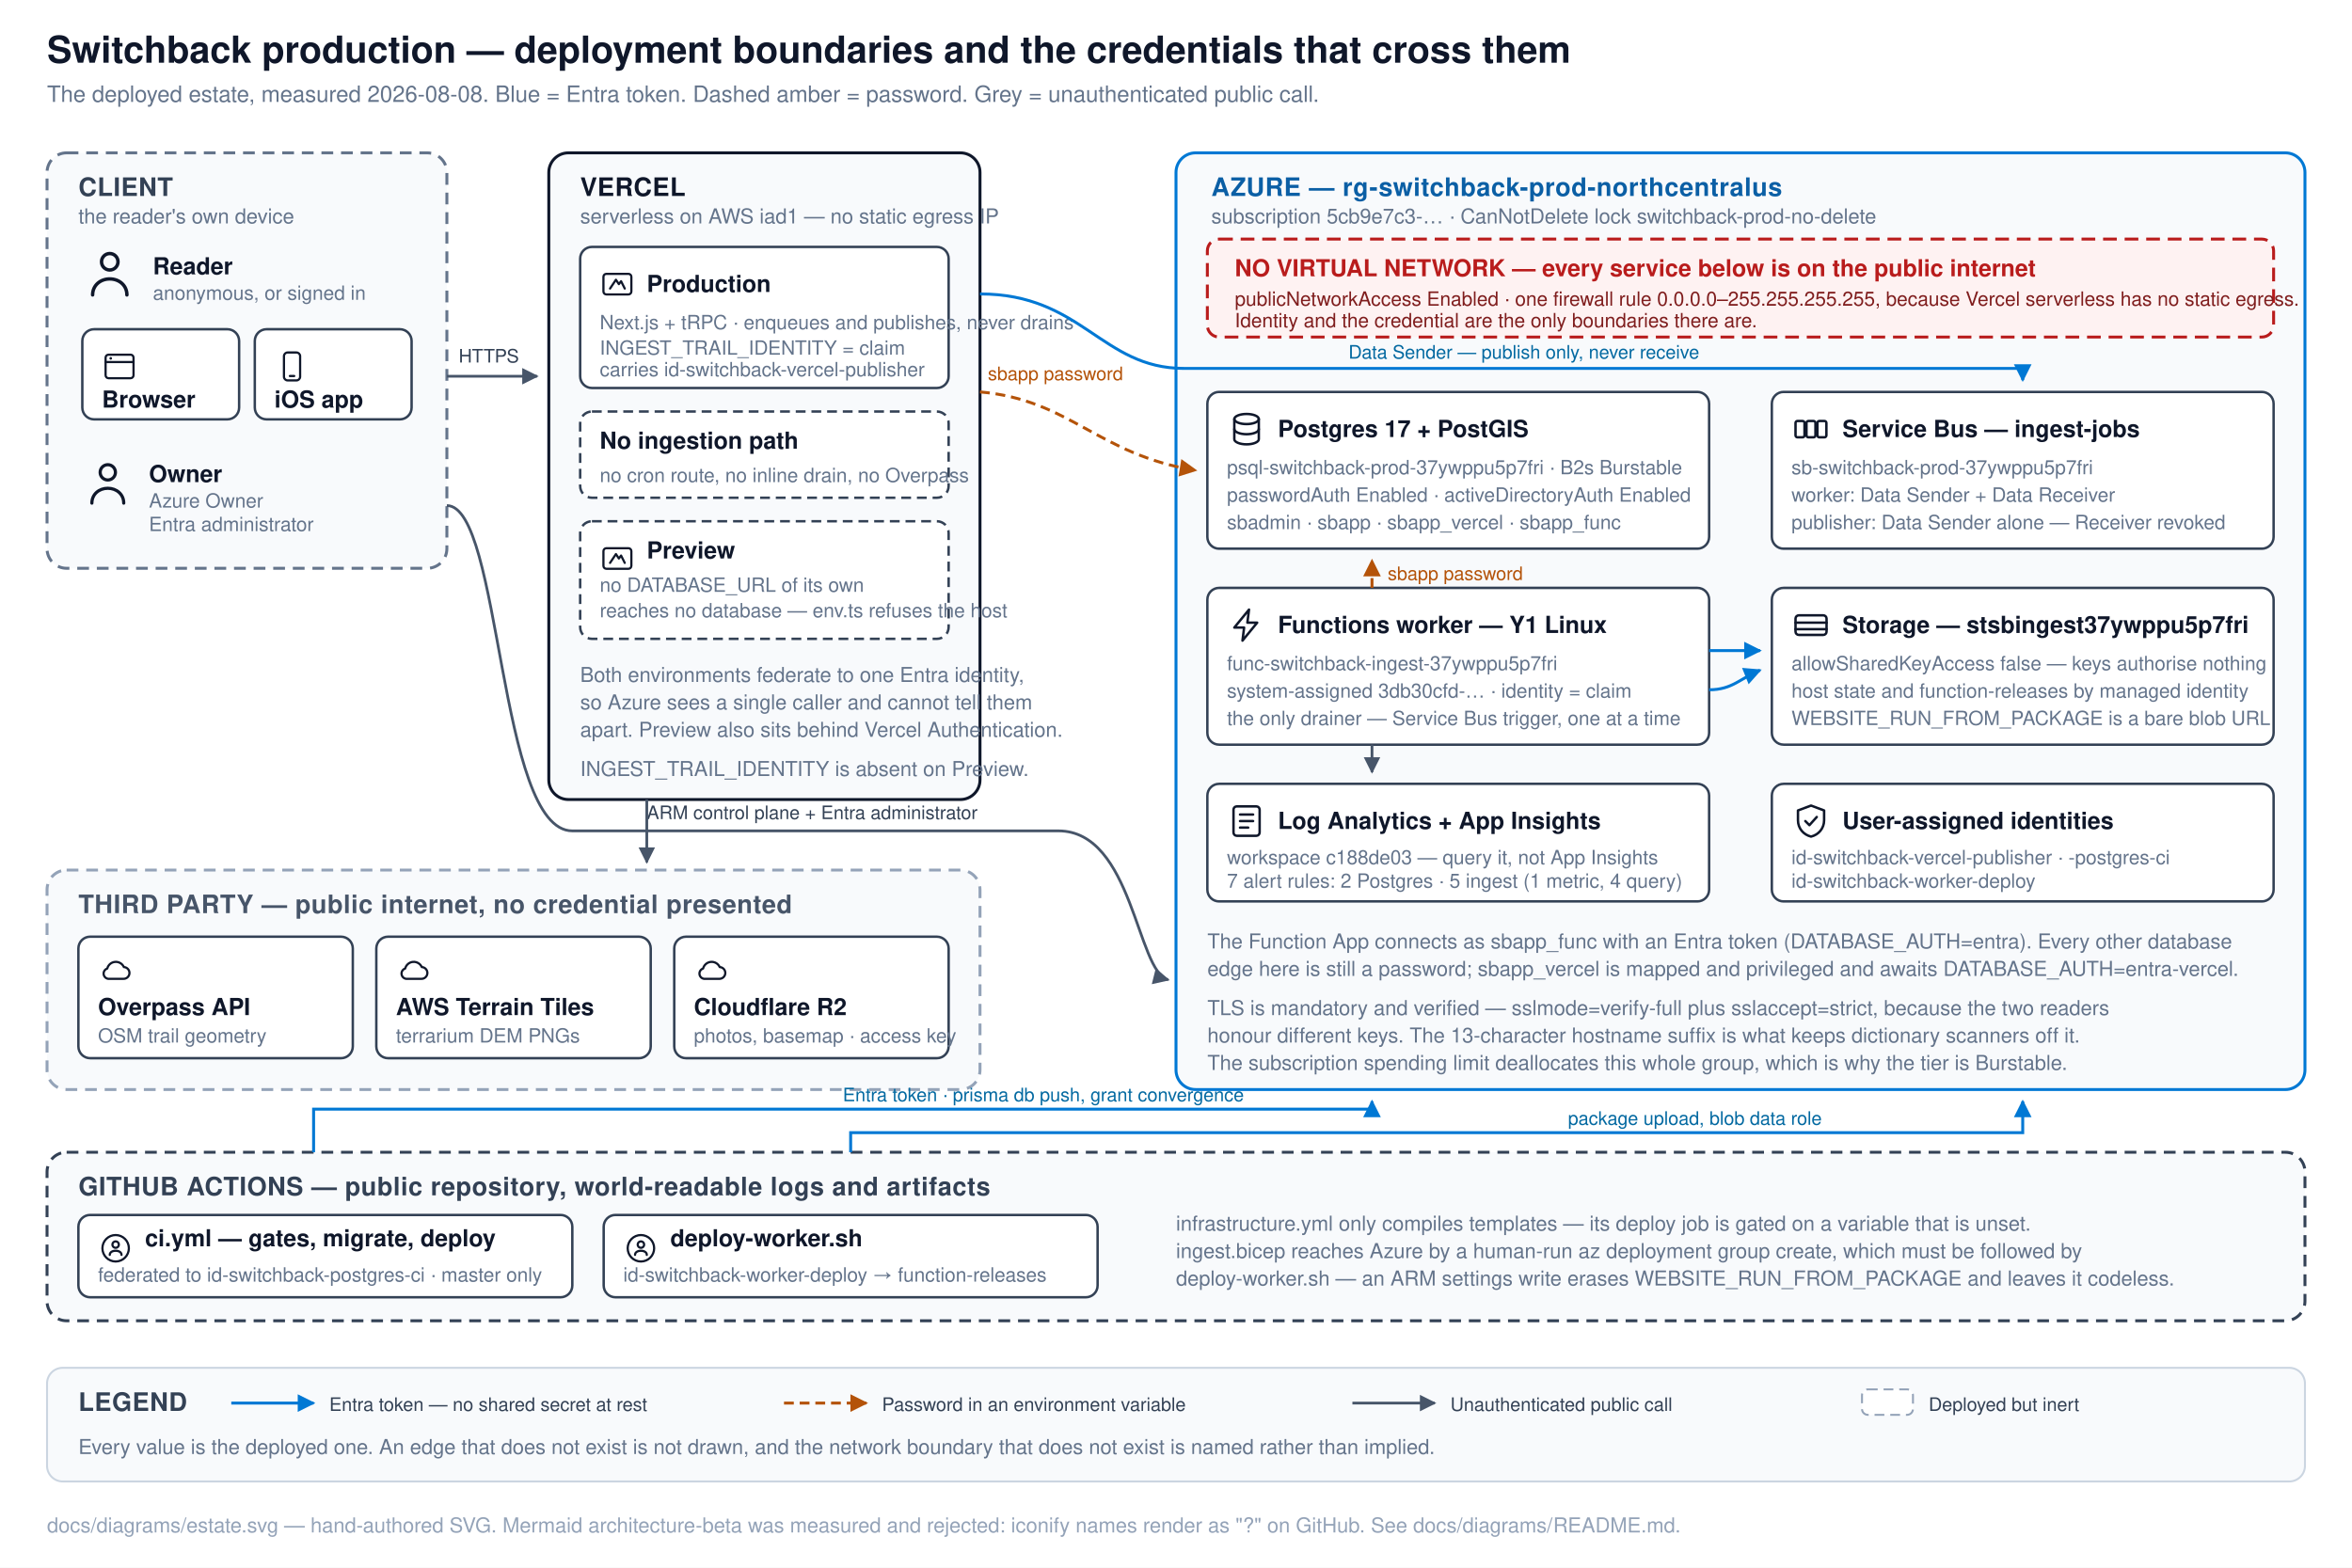
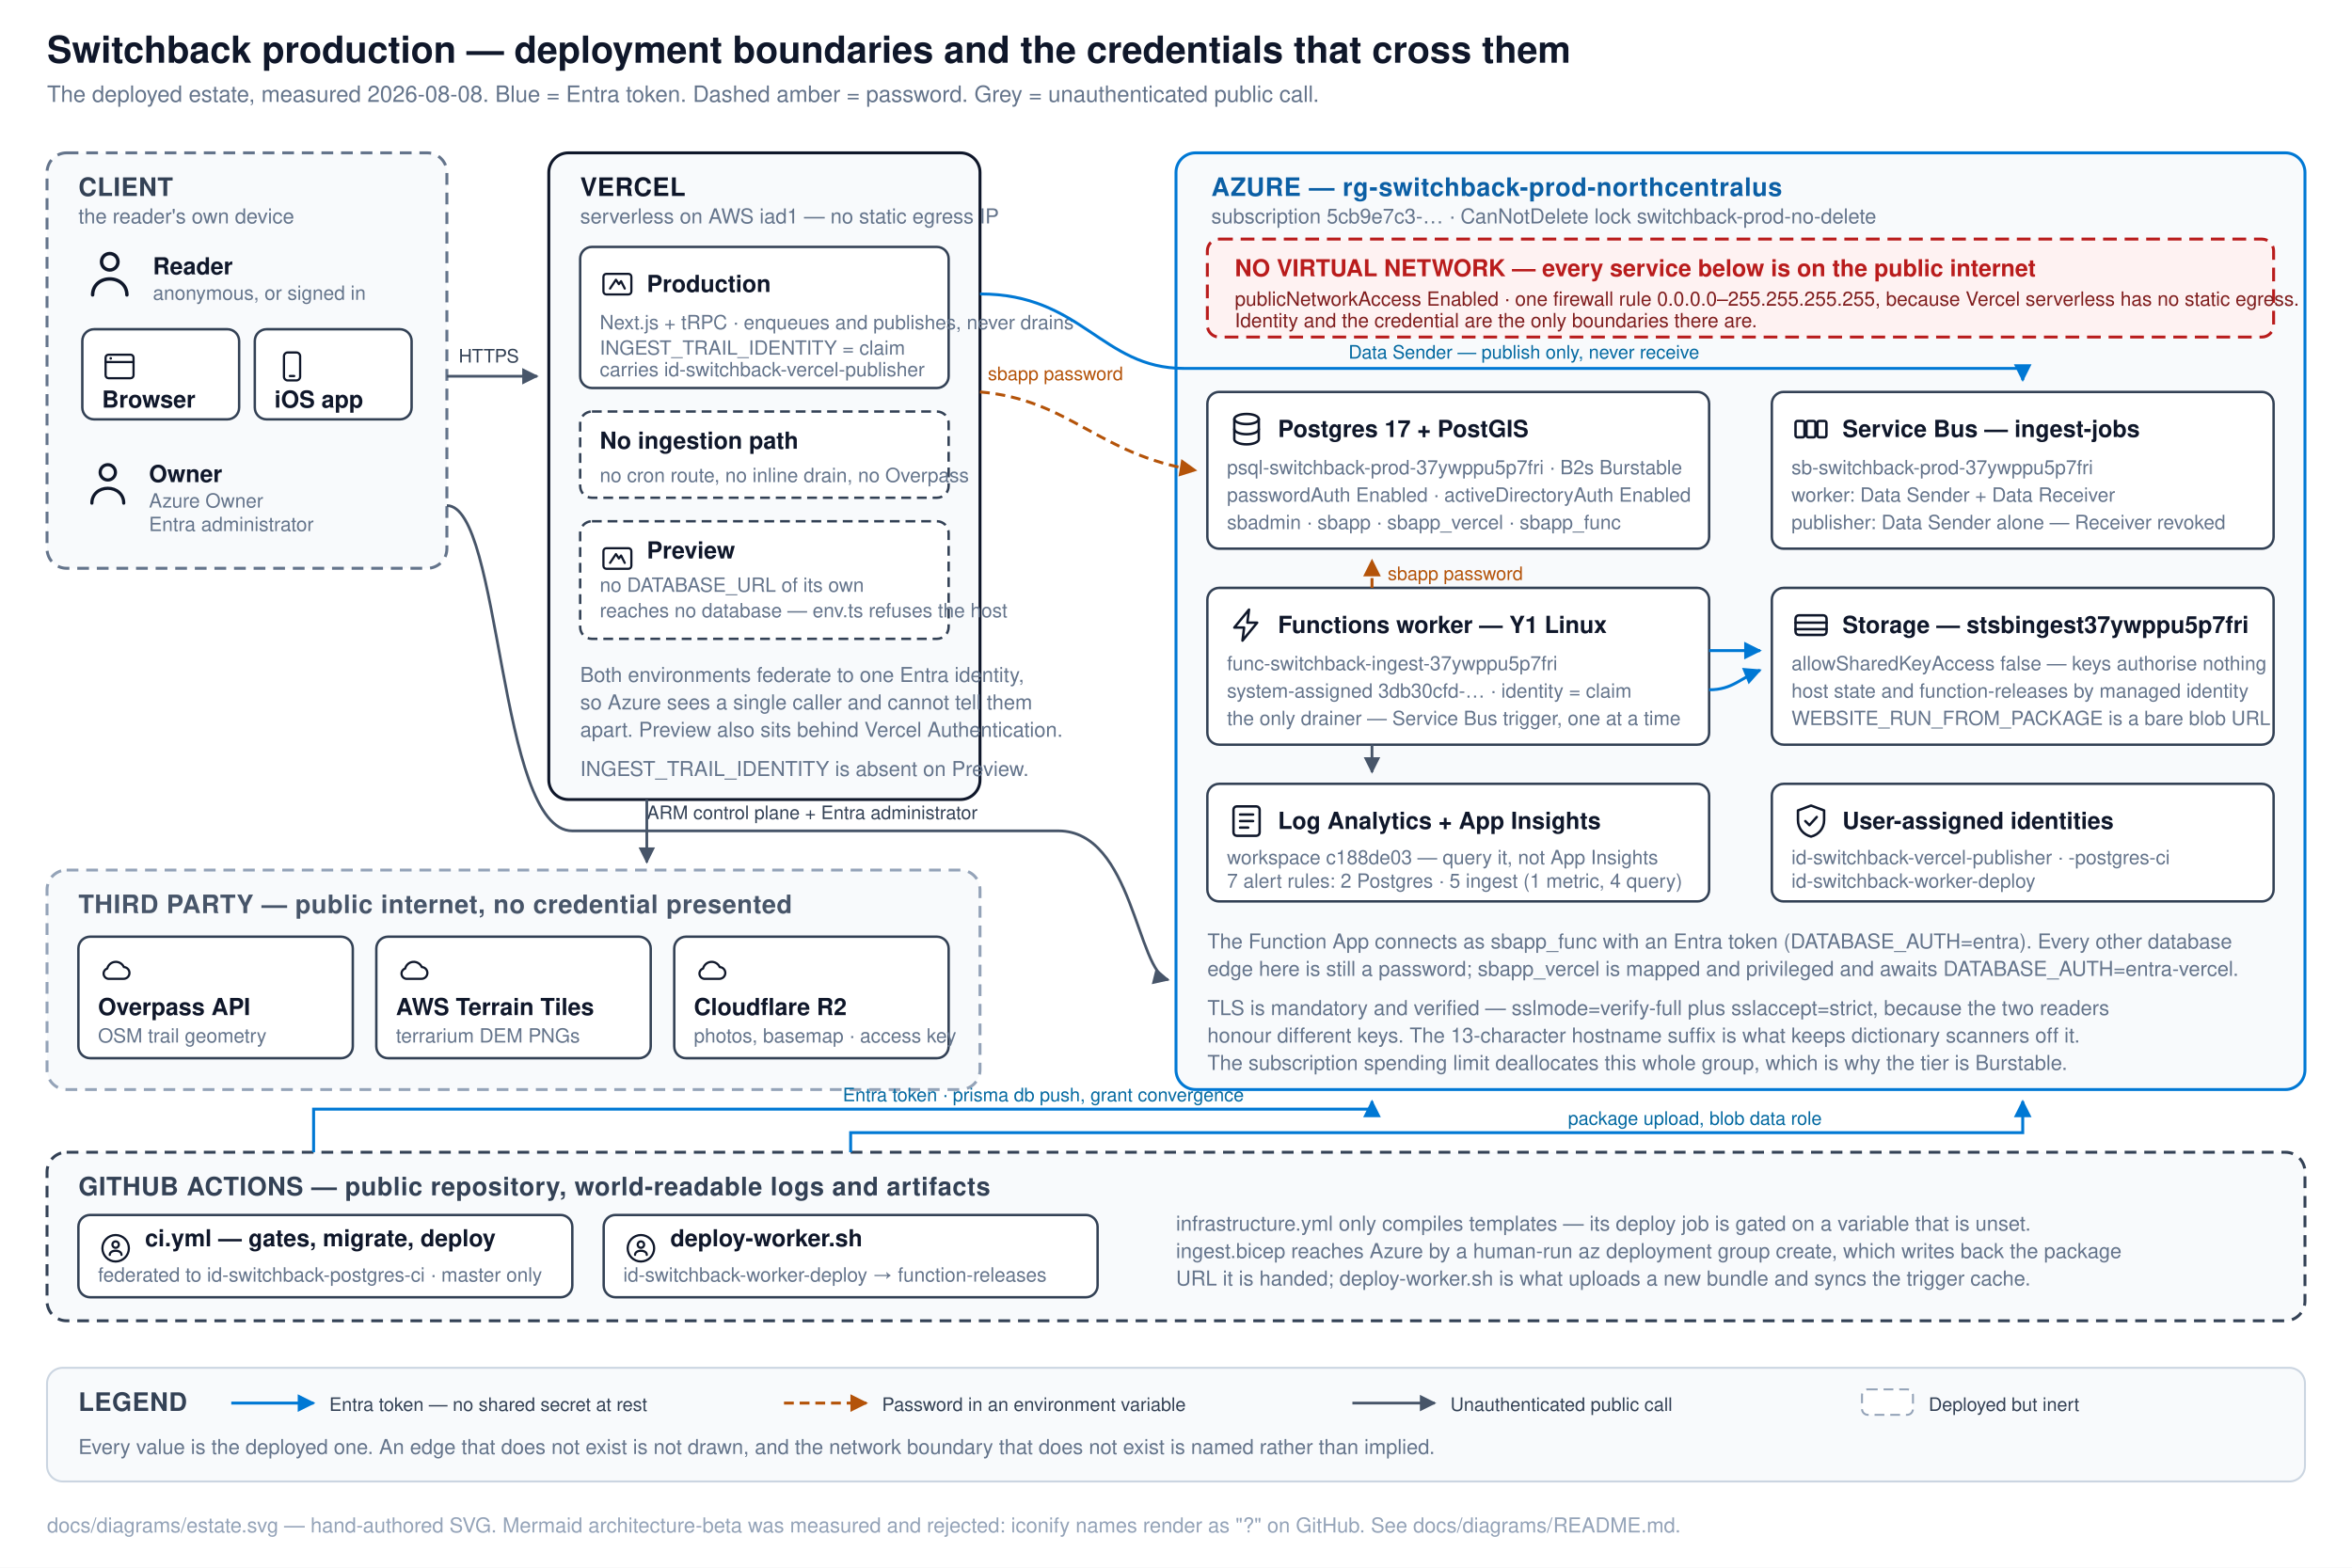
<svg xmlns="http://www.w3.org/2000/svg" viewBox="0 0 1200 800" width="1200" height="800" role="img" aria-labelledby="t d" font-family="ui-sans-serif, -apple-system, 'Segoe UI', Helvetica, Arial, sans-serif">
  <defs>
    <style>
      .zone   { fill: #f8fafc; stroke-width: 1.5; }
      .zlabel { font-size: 13px; font-weight: 700; letter-spacing: .02em; }
      .zsub   { font-size: 10.5px; fill: #64748b; }
      .node   { fill: #ffffff; stroke: #334155; stroke-width: 1.25; }
      .nlabel { font-size: 12px; font-weight: 600; fill: #0f172a; }
      .nsub   { font-size: 10px; fill: #64748b; }
      .edge   { fill: none; stroke: #475569; stroke-width: 1.4; marker-end: url(#a-grey); }
      .e-id   { fill: none; stroke: #0078d4; stroke-width: 1.5; marker-end: url(#a-blue); }
      .e-pw   { fill: none; stroke: #b45309; stroke-width: 1.5; stroke-dasharray: 5 3; marker-end: url(#a-amber); }
      .elab   { font-size: 9.5px; fill: #334155; }
      .elab-id{ font-size: 9.5px; fill: #0369a1; }
      .elab-pw{ font-size: 9.5px; fill: #b45309; }
      .warn   { fill: #b91c1c; font-size: 12px; font-weight: 700; }
      .warnsub{ fill: #7f1d1d; font-size: 10px; }
      .ico    { fill: none; stroke: #0f172a; stroke-width: 1.5; stroke-linecap: round; stroke-linejoin: round; }
      .ico-f  { fill: #0f172a; stroke: none; }
    </style>
    <marker id="a-grey" viewBox="0 0 10 10" refX="9" refY="5" markerWidth="6" markerHeight="6" orient="auto-start-reverse">
      <path d="M0,0 L10,5 L0,10 z" fill="#475569" />
    </marker>
    <marker id="a-blue" viewBox="0 0 10 10" refX="9" refY="5" markerWidth="6" markerHeight="6" orient="auto-start-reverse">
      <path d="M0,0 L10,5 L0,10 z" fill="#0078d4" />
    </marker>
    <marker id="a-amber" viewBox="0 0 10 10" refX="9" refY="5" markerWidth="6" markerHeight="6" orient="auto-start-reverse">
      <path d="M0,0 L10,5 L0,10 z" fill="#b45309" />
    </marker>
    <symbol id="i-person" viewBox="0 0 24 24">
      <circle cx="12" cy="6.5" r="3.6" class="ico" />
      <path d="M4.5 21c0-4.2 3.4-7 7.5-7s7.5 2.8 7.5 7" class="ico" />
    </symbol>
    <symbol id="i-browser" viewBox="0 0 24 24">
      <rect x="2.5" y="4" width="19" height="16" rx="2" class="ico" />
      <path d="M2.5 9h19" class="ico" />
      <circle cx="6" cy="6.5" r=".9" class="ico-f" />
    </symbol>
    <symbol id="i-phone" viewBox="0 0 24 24">
      <rect x="6.5" y="2.5" width="11" height="19" rx="2.5" class="ico" />
      <path d="M10.5 18.5h3" class="ico" />
    </symbol>
    <symbol id="i-lambda" viewBox="0 0 24 24">
      <rect x="2.5" y="5" width="19" height="14" rx="2" class="ico" />
      <path d="M7 15l4-6 2 3 1.5-2 2.5 5" class="ico" />
    </symbol>
    <symbol id="i-db" viewBox="0 0 24 24">
      <ellipse cx="12" cy="5.8" rx="7.5" ry="3.1" class="ico" />
      <path d="M4.5 5.8v12.4c0 1.7 3.4 3.1 7.5 3.1s7.5-1.4 7.5-3.1V5.8" class="ico" />
      <path d="M4.5 12c0 1.7 3.4 3.1 7.5 3.1s7.5-1.4 7.5-3.1" class="ico" />
    </symbol>
    <symbol id="i-queue" viewBox="0 0 24 24">
      <rect x="2.5" y="7" width="5.5" height="10" rx="1.2" class="ico" />
      <rect x="9.2" y="7" width="5.5" height="10" rx="1.2" class="ico" />
      <rect x="15.9" y="7" width="5.5" height="10" rx="1.2" class="ico" />
    </symbol>
    <symbol id="i-func" viewBox="0 0 24 24">
      <path d="M13.5 2.5L4.5 13.5h6l-1 8 9-11h-6z" class="ico" />
    </symbol>
    <symbol id="i-blob" viewBox="0 0 24 24">
      <rect x="2.5" y="6" width="19" height="12" rx="2" class="ico" />
      <path d="M2.5 10.5h19M2.5 14.5h19" class="ico" />
    </symbol>
    <symbol id="i-logs" viewBox="0 0 24 24">
      <rect x="4" y="3" width="16" height="18" rx="2" class="ico" />
      <path d="M8 8h8M8 12h8M8 16h5" class="ico" />
    </symbol>
    <symbol id="i-cloud" viewBox="0 0 24 24">
      <path d="M7 18h10.2a4 4 0 0 0 .4-8A6 6 0 0 0 6.3 11 3.6 3.6 0 0 0 7 18z" class="ico" />
    </symbol>
    <symbol id="i-badge" viewBox="0 0 24 24">
      <path d="M12 2.5l8 3v6c0 5-3.4 8.9-8 10-4.6-1.1-8-5-8-10v-6z" class="ico" />
      <path d="M8.5 12l2.5 2.5 4.5-5" class="ico" />
    </symbol>
    <symbol id="i-gh" viewBox="0 0 24 24">
      <circle cx="12" cy="12" r="9" class="ico" />
      <circle cx="12" cy="9.5" r="2.2" class="ico" />
      <path d="M8 16.5c0-1.8 1.8-2.8 4-2.8s4 1 4 2.8" class="ico" />
    </symbol>
  </defs>
  <rect width="1200" height="800" fill="#ffffff" />
  <text x="24" y="32" font-size="19" font-weight="700" fill="#0f172a">Switchback production — deployment boundaries and the credentials that cross them</text>
  <text x="24" y="52" font-size="11.5" fill="#64748b">The deployed estate, measured 2026-08-08. Blue = Entra token. Dashed amber = password. Grey = unauthenticated public call.</text>
  <rect class="zone" x="24" y="78" width="204" height="212" rx="10" stroke="#64748b" stroke-dasharray="6 4" />
  <text class="zlabel" x="40" y="100" fill="#334155">CLIENT</text>
  <text class="zsub" x="40" y="114">the reader's own device</text>
  <use href="#i-person" x="42" y="126" width="28" height="28" />
  <text class="nlabel" x="78" y="140">Reader</text>
  <text class="nsub" x="78" y="153">anonymous, or signed in</text>
  <rect class="node" x="42" y="168" width="80" height="46" rx="6" />
  <use href="#i-browser" x="52" y="178" width="18" height="18" />
  <text class="nlabel" x="52" y="208">Browser</text>
  <rect class="node" x="130" y="168" width="80" height="46" rx="6" />
  <use href="#i-phone" x="140" y="178" width="18" height="18" />
  <text class="nlabel" x="140" y="208">iOS app</text>
  <use href="#i-person" x="42" y="234" width="26" height="26" />
  <text class="nlabel" x="76" y="246">Owner</text>
  <text class="nsub" x="76" y="259">Azure Owner</text>
  <text class="nsub" x="76" y="271">Entra administrator</text>
  <rect class="zone" x="280" y="78" width="220" height="330" rx="10" stroke="#0f172a" />
  <text class="zlabel" x="296" y="100" fill="#0f172a">VERCEL</text>
  <text class="zsub" x="296" y="114">serverless on AWS iad1 — no static egress IP</text>
  <rect class="node" x="296" y="126" width="188" height="72" rx="6" />
  <use href="#i-lambda" x="306" y="136" width="18" height="18" />
  <text class="nlabel" x="330" y="149">Production</text>
  <text class="nsub" x="306" y="168">Next.js + tRPC · enqueues and publishes, never drains</text>
  <text class="nsub" x="306" y="181">INGEST_TRAIL_IDENTITY = claim</text>
  <text class="nsub" x="306" y="192">carries id-switchback-vercel-publisher</text>
  <rect class="node" x="296" y="210" width="188" height="44" rx="6" stroke="#94a3b8" stroke-dasharray="5 3" />
  <text class="nlabel" x="306" y="229" fill="#475569">No ingestion path</text>
  <text class="nsub" x="306" y="246">no cron route, no inline drain, no Overpass</text>
  <rect class="node" x="296" y="266" width="188" height="60" rx="6" stroke="#94a3b8" stroke-dasharray="5 3" />
  <use href="#i-lambda" x="306" y="276" width="18" height="18" />
  <text class="nlabel" x="330" y="285" fill="#475569">Preview</text>
  <text class="nsub" x="306" y="302">no DATABASE_URL of its own</text>
  <text class="nsub" x="306" y="315">reaches no database — env.ts refuses the host</text>
  <text class="zsub" x="296" y="348">Both environments federate to one Entra identity,</text>
  <text class="zsub" x="296" y="362">so Azure sees a single caller and cannot tell them</text>
  <text class="zsub" x="296" y="376">apart. Preview also sits behind Vercel Authentication.</text>
  <text class="zsub" x="296" y="396">INGEST_TRAIL_IDENTITY is absent on Preview.</text>
  <rect class="zone" x="24" y="444" width="476" height="112" rx="10" stroke="#94a3b8" stroke-dasharray="6 4" />
  <text class="zlabel" x="40" y="466" fill="#475569">THIRD PARTY — public internet, no credential presented</text>
  <rect class="node" x="40" y="478" width="140" height="62" rx="6" />
  <use href="#i-cloud" x="50" y="486" width="18" height="18" />
  <text class="nlabel" x="50" y="518">Overpass API</text>
  <text class="nsub" x="50" y="532">OSM trail geometry</text>
  <rect class="node" x="192" y="478" width="140" height="62" rx="6" />
  <use href="#i-cloud" x="202" y="486" width="18" height="18" />
  <text class="nlabel" x="202" y="518">AWS Terrain Tiles</text>
  <text class="nsub" x="202" y="532">terrarium DEM PNGs</text>
  <rect class="node" x="344" y="478" width="140" height="62" rx="6" />
  <use href="#i-cloud" x="354" y="486" width="18" height="18" />
  <text class="nlabel" x="354" y="518">Cloudflare R2</text>
  <text class="nsub" x="354" y="532">photos, basemap · access key</text>
  <rect class="zone" x="600" y="78" width="576" height="478" rx="10" stroke="#0078d4" fill="#f4f9fd" />
  <text class="zlabel" x="618" y="100" fill="#0b5fa5">AZURE — rg-switchback-prod-northcentralus</text>
  <text class="zsub" x="618" y="114">subscription 5cb9e7c3-… · CanNotDelete lock switchback-prod-no-delete</text>
  <rect x="616" y="122" width="544" height="50" rx="6" fill="#fef2f2" stroke="#b91c1c" stroke-width="1.5" stroke-dasharray="7 4" />
  <text class="warn" x="630" y="141">NO VIRTUAL NETWORK — every service below is on the public internet</text>
  <text class="warnsub" x="630" y="156">publicNetworkAccess Enabled · one firewall rule 0.0.0.0–255.255.255.255, because Vercel serverless has no static egress.</text>
  <text class="warnsub" x="630" y="167">Identity and the credential are the only boundaries there are.</text>
  <rect class="node" x="616" y="200" width="256" height="80" rx="6" />
  <use href="#i-db" x="626" y="209" width="20" height="20" />
  <text class="nlabel" x="652" y="223">Postgres 17 + PostGIS</text>
  <text class="nsub" x="626" y="242">psql-switchback-prod-37ywppu5p7fri · B2s Burstable</text>
  <text class="nsub" x="626" y="256">passwordAuth Enabled · activeDirectoryAuth Enabled</text>
  <text class="nsub" x="626" y="270">sbadmin · sbapp · sbapp_vercel · sbapp_func</text>
  <rect class="node" x="904" y="200" width="256" height="80" rx="6" />
  <use href="#i-queue" x="914" y="209" width="20" height="20" />
  <text class="nlabel" x="940" y="223">Service Bus — ingest-jobs</text>
  <text class="nsub" x="914" y="242">sb-switchback-prod-37ywppu5p7fri</text>
  <text class="nsub" x="914" y="256">worker: Data Sender + Data Receiver</text>
  <text class="nsub" x="914" y="270">publisher: Data Sender alone — Receiver revoked</text>
  <rect class="node" x="616" y="300" width="256" height="80" rx="6" />
  <use href="#i-func" x="626" y="309" width="20" height="20" />
  <text class="nlabel" x="652" y="323">Functions worker — Y1 Linux</text>
  <text class="nsub" x="626" y="342">func-switchback-ingest-37ywppu5p7fri</text>
  <text class="nsub" x="626" y="356">system-assigned 3db30cfd-… · identity = claim</text>
  <text class="nsub" x="626" y="370">the only drainer — Service Bus trigger, one at a time</text>
  <rect class="node" x="904" y="300" width="256" height="80" rx="6" />
  <use href="#i-blob" x="914" y="309" width="20" height="20" />
  <text class="nlabel" x="940" y="323">Storage — stsbingest37ywppu5p7fri</text>
  <text class="nsub" x="914" y="342">allowSharedKeyAccess false — keys authorise nothing</text>
  <text class="nsub" x="914" y="356">host state and function-releases by managed identity</text>
  <text class="nsub" x="914" y="370">WEBSITE_RUN_FROM_PACKAGE is a bare blob URL</text>
  <rect class="node" x="616" y="400" width="256" height="60" rx="6" />
  <use href="#i-logs" x="626" y="409" width="20" height="20" />
  <text class="nlabel" x="652" y="423">Log Analytics + App Insights</text>
  <text class="nsub" x="626" y="441">workspace c188de03 — query it, not App Insights</text>
  <text class="nsub" x="626" y="453">7 alert rules: 2 Postgres · 5 ingest (1 metric, 4 query)</text>
  <rect class="node" x="904" y="400" width="256" height="60" rx="6" />
  <use href="#i-badge" x="914" y="409" width="20" height="20" />
  <text class="nlabel" x="940" y="423">User-assigned identities</text>
  <text class="nsub" x="914" y="441">id-switchback-vercel-publisher · -postgres-ci</text>
  <text class="nsub" x="914" y="453">id-switchback-worker-deploy</text>
  <text class="zsub" x="616" y="484">The Function App connects as sbapp_func with an Entra token (DATABASE_AUTH=entra). Every other database</text>
  <text class="zsub" x="616" y="498">edge here is still a password; sbapp_vercel is mapped and privileged and awaits DATABASE_AUTH=entra-vercel.</text>
  <text class="zsub" x="616" y="518">TLS is mandatory and verified — sslmode=verify-full plus sslaccept=strict, because the two readers</text>
  <text class="zsub" x="616" y="532">honour different keys. The 13-character hostname suffix is what keeps dictionary scanners off it.</text>
  <text class="zsub" x="616" y="546">The subscription spending limit deallocates this whole group, which is why the tier is Burstable.</text>
  <rect class="zone" x="24" y="588" width="1152" height="86" rx="10" stroke="#334155" stroke-dasharray="6 4" />
  <text class="zlabel" x="40" y="610" fill="#334155">GITHUB ACTIONS — public repository, world-readable logs and artifacts</text>
  <rect class="node" x="40" y="620" width="252" height="42" rx="6" />
  <use href="#i-gh" x="50" y="628" width="18" height="18" />
  <text class="nlabel" x="74" y="636">ci.yml — gates, migrate, deploy</text>
  <text class="nsub" x="50" y="654">federated to id-switchback-postgres-ci · master only</text>
  <rect class="node" x="308" y="620" width="252" height="42" rx="6" />
  <use href="#i-gh" x="318" y="628" width="18" height="18" />
  <text class="nlabel" x="342" y="636">deploy-worker.sh</text>
  <text class="nsub" x="318" y="654">id-switchback-worker-deploy → function-releases</text>
  <text class="zsub" x="600" y="628">infrastructure.yml only compiles templates — its deploy job is gated on a variable that is unset.</text>
-   <text class="zsub" x="600" y="642">ingest.bicep reaches Azure by a human-run az deployment group create, which must be followed by</text>
-   <text class="zsub" x="600" y="656">deploy-worker.sh — an ARM settings write erases WEBSITE_RUN_FROM_PACKAGE and leaves it codeless.</text>
+   <text class="zsub" x="600" y="642">ingest.bicep reaches Azure by a human-run az deployment group create, which writes back the package</text>
+   <text class="zsub" x="600" y="656">URL it is handed; deploy-worker.sh is what uploads a new bundle and syncs the trigger cache.</text>
  <path class="edge" d="M228 192 H 274" />
  <text class="elab" x="234" y="185">HTTPS</text>
  <path class="edge" d="M228 258 C 256 258, 254 424, 292 424 H 540 C 578 424, 580 496, 596 500" />
  <text class="elab" x="330" y="418">ARM control plane + Entra administrator</text>
  <path class="e-pw" d="M500 200 C 546 204, 560 232, 610 240" />
  <text class="elab-pw" x="504" y="194">sbapp password</text>
  <path class="e-id" d="M500 150 C 552 150, 562 188, 604 188 H 1032 V 194" />
  <text class="elab-id" x="688" y="183">Data Sender — publish only, never receive</text>
  <path class="edge" d="M330 408 V 440" />
  <path class="e-pw" d="M700 300 V 286" />
  <text class="elab-pw" x="708" y="296">sbapp password</text>
  <path class="e-id" d="M872 332 H 898" />
  <path class="e-id" d="M872 352 C 884 352, 888 346, 898 342" />
  <path class="edge" d="M700 380 V 394" />
  <path class="e-id" d="M160 588 V 566 H 700 V 562" />
  <text class="elab-id" x="430" y="562">Entra token · prisma db push, grant convergence</text>
  <path class="e-id" d="M434 588 V 578 H 1032 V 562" />
  <text class="elab-id" x="800" y="574">package upload, blob data role</text>
  <rect x="24" y="698" width="1152" height="58" rx="8" fill="#f8fafc" stroke="#cbd5e1" />
  <text class="zlabel" x="40" y="720" fill="#334155">LEGEND</text>
  <line x1="118" y1="716" x2="160" y2="716" class="e-id" />
  <text class="elab" x="168" y="720">Entra token — no shared secret at rest</text>
  <line x1="400" y1="716" x2="442" y2="716" class="e-pw" />
  <text class="elab" x="450" y="720">Password in an environment variable</text>
  <line x1="690" y1="716" x2="732" y2="716" class="edge" />
  <text class="elab" x="740" y="720">Unauthenticated public call</text>
  <rect x="950" y="709" width="26" height="13" rx="3" fill="#ffffff" stroke="#94a3b8" stroke-dasharray="5 3" />
  <text class="elab" x="984" y="720">Deployed but inert</text>
  <text class="zsub" x="40" y="742">Every value is the deployed one. An edge that does not exist is not drawn, and the network boundary that does not exist is named rather than implied.</text>
  <text x="24" y="782" font-size="10.5" fill="#94a3b8">docs/diagrams/estate.svg — hand-authored SVG. Mermaid architecture-beta was measured and rejected: iconify names render as "?" on GitHub. See docs/diagrams/README.md.</text>
</svg>
